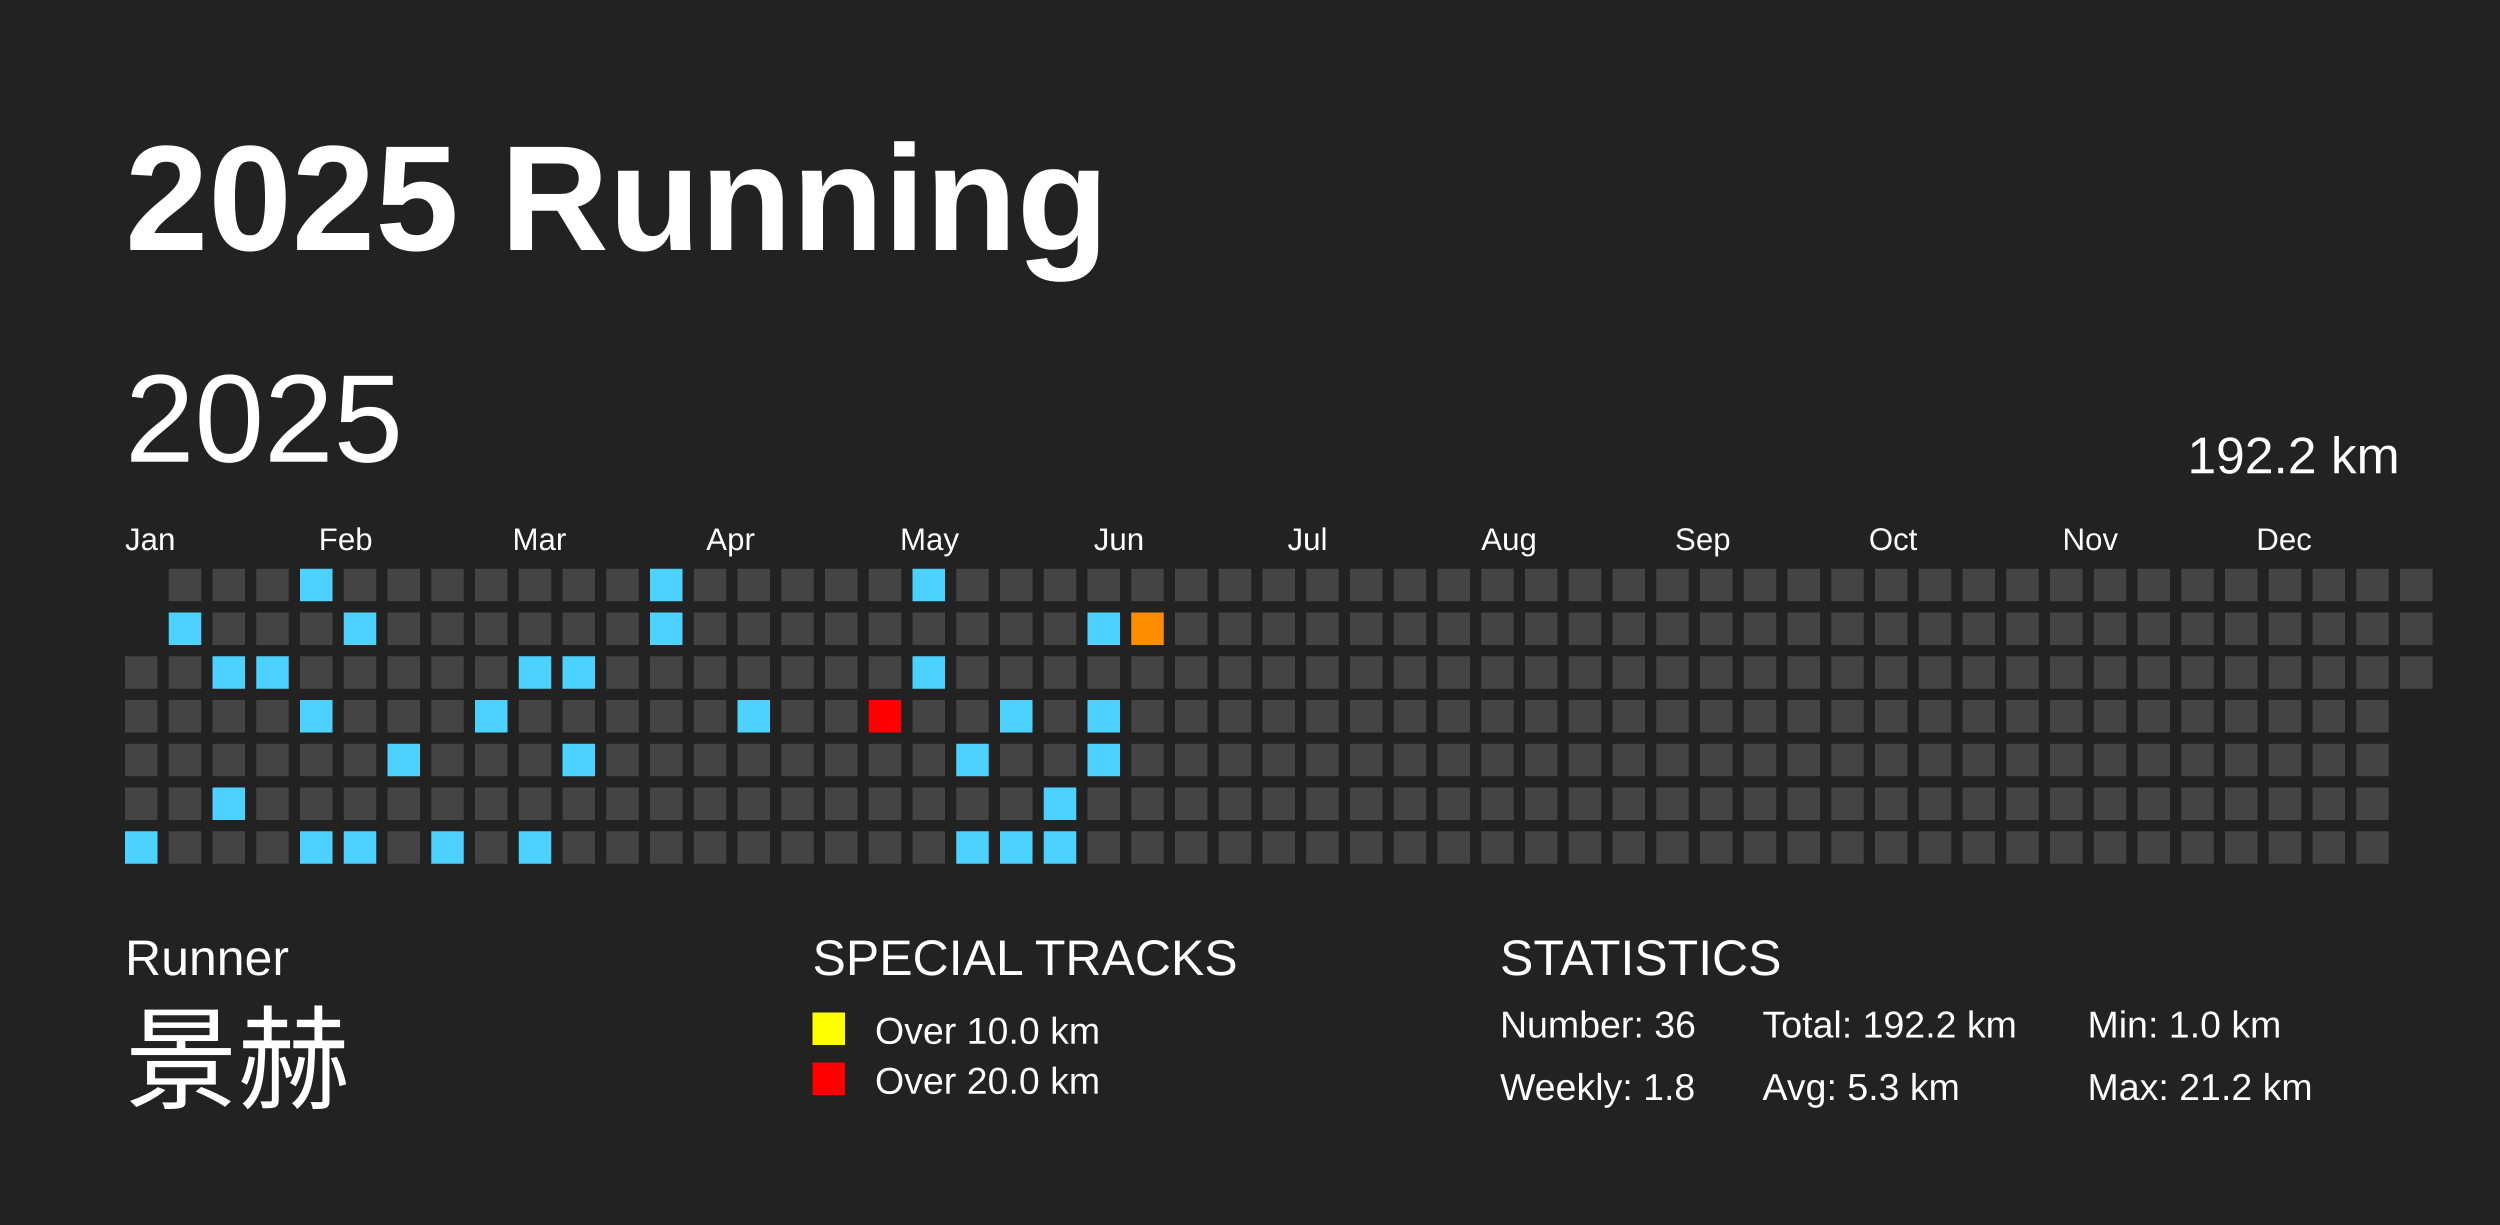
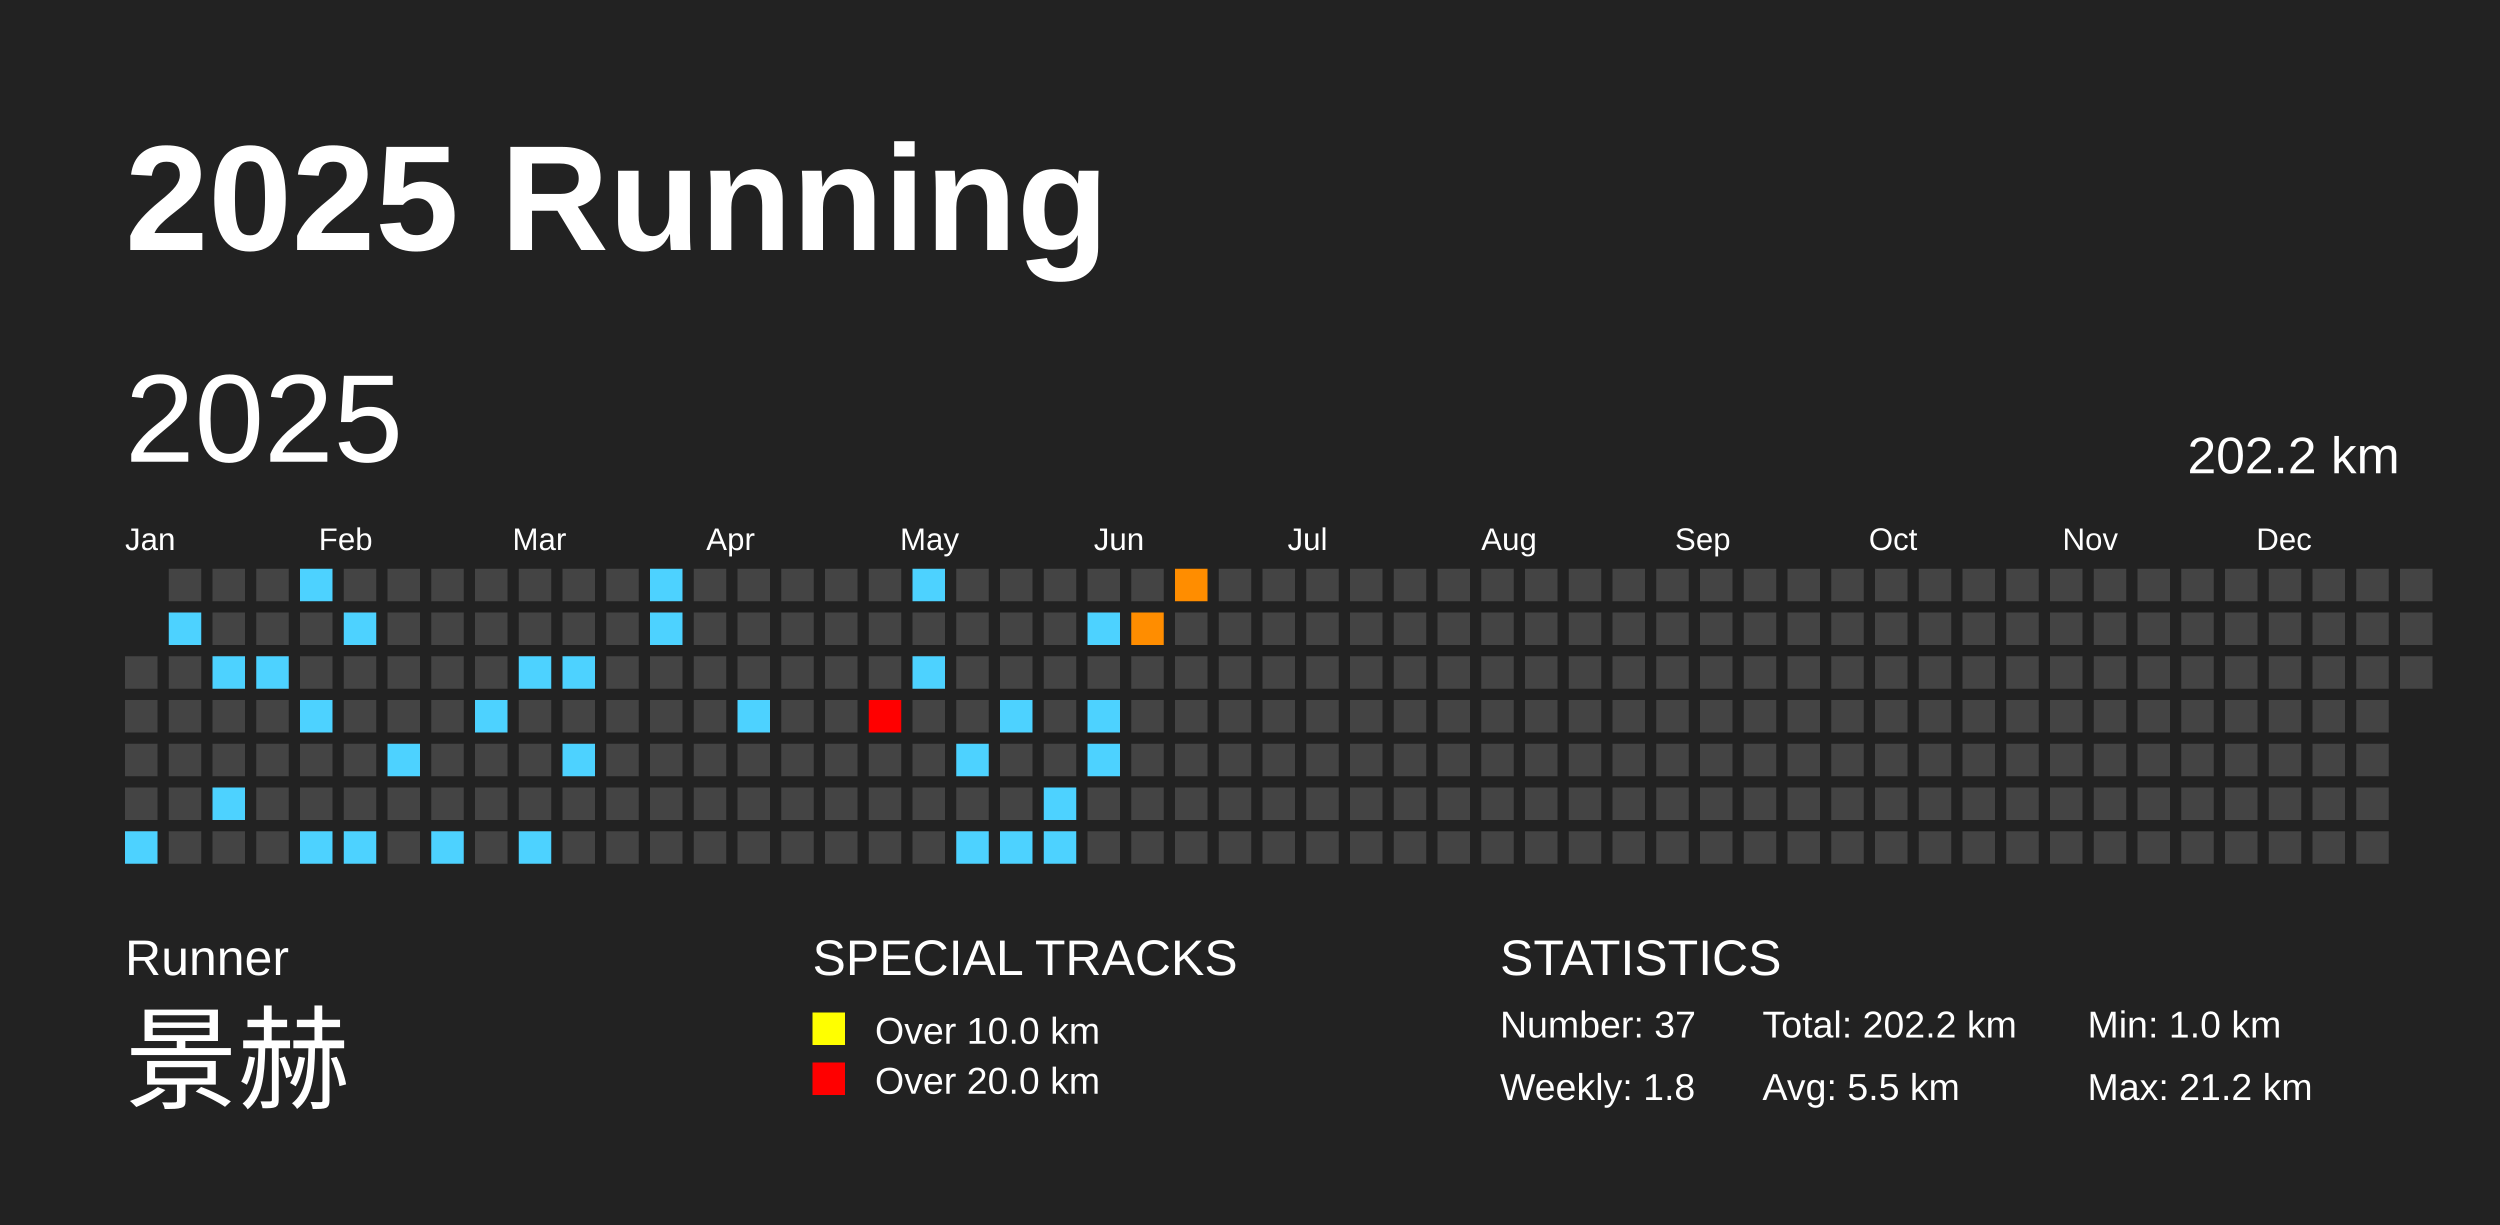
<svg xmlns="http://www.w3.org/2000/svg" baseProfile="full" height="98mm" version="1.1" viewBox="0,0,200,98" width="200mm">
  <defs />
  <rect fill="#222222" height="98" width="200" x="0" y="0" />
  <text fill="#FFFFFF" style="font-size:12px; font-family:Arial; font-weight:bold;" x="10" y="20">2025 Running</text>
  <text fill="#FFFFFF" style="font-size:4px; font-family:Arial" x="10" y="78">Runner</text>
  <text fill="#FFFFFF" style="font-size:9px; font-family:Arial" x="10" y="88">景赫</text>
  <text fill="#FFFFFF" style="font-size:4px; font-family:Arial" x="65" y="78">SPECIAL TRACKS</text>
  <rect fill="yellow" height="2.6" width="2.6" x="65" y="81" />
  <text fill="#FFFFFF" style="font-size:3px; font-family:Arial" x="70" y="83.5">Over 10.0 km</text>
  <rect fill="red" height="2.6" width="2.6" x="65" y="85" />
  <text fill="#FFFFFF" style="font-size:3px; font-family:Arial" x="70" y="87.5">Over 20.0 km</text>
  <text fill="#FFFFFF" style="font-size:4px; font-family:Arial" x="120" y="78">STATISTICS</text>
-   <text fill="#FFFFFF" style="font-size:3px; font-family:Arial" x="120" y="83">Number: 36</text>
+   <text fill="#FFFFFF" style="font-size:3px; font-family:Arial" x="120" y="83">Number: 37</text>
  <text fill="#FFFFFF" style="font-size:3px; font-family:Arial" x="120" y="88">Weekly: 1.8</text>
-   <text fill="#FFFFFF" style="font-size:3px; font-family:Arial" x="141" y="83">Total: 192.2 km</text>
-   <text fill="#FFFFFF" style="font-size:3px; font-family:Arial" x="141" y="88">Avg: 5.3 km</text>
+   <text fill="#FFFFFF" style="font-size:3px; font-family:Arial" x="141" y="83">Total: 202.2 km</text>
+   <text fill="#FFFFFF" style="font-size:3px; font-family:Arial" x="141" y="88">Avg: 5.5 km</text>
  <text fill="#FFFFFF" style="font-size:3px; font-family:Arial" x="167" y="83">Min: 1.0 km</text>
  <text fill="#FFFFFF" style="font-size:3px; font-family:Arial" x="167" y="88">Max: 21.2 km</text>
  <text dominant-baseline="hanging" fill="#FFFFFF" style="font-size:10.0px; font-family:Arial;" x="10" y="30">2025</text>
-   <text dominant-baseline="hanging" fill="#FFFFFF" style="font-size:4.125px; font-family:Arial;" x="175" y="35">192.2 km</text>
+   <text dominant-baseline="hanging" fill="#FFFFFF" style="font-size:4.125px; font-family:Arial;" x="175" y="35">202.2 km</text>
  <text fill="#FFFFFF" style="font-size:2.5px; font-family:Arial" x="10.0" y="44">Jan</text>
  <text fill="#FFFFFF" style="font-size:2.5px; font-family:Arial" x="25.5" y="44">Feb</text>
  <text fill="#FFFFFF" style="font-size:2.5px; font-family:Arial" x="41.0" y="44">Mar</text>
  <text fill="#FFFFFF" style="font-size:2.5px; font-family:Arial" x="56.5" y="44">Apr</text>
  <text fill="#FFFFFF" style="font-size:2.5px; font-family:Arial" x="72.0" y="44">May</text>
  <text fill="#FFFFFF" style="font-size:2.5px; font-family:Arial" x="87.5" y="44">Jun</text>
  <text fill="#FFFFFF" style="font-size:2.5px; font-family:Arial" x="103.0" y="44">Jul</text>
  <text fill="#FFFFFF" style="font-size:2.5px; font-family:Arial" x="118.5" y="44">Aug</text>
  <text fill="#FFFFFF" style="font-size:2.5px; font-family:Arial" x="134.0" y="44">Sep</text>
  <text fill="#FFFFFF" style="font-size:2.5px; font-family:Arial" x="149.5" y="44">Oct</text>
  <text fill="#FFFFFF" style="font-size:2.5px; font-family:Arial" x="165.0" y="44">Nov</text>
  <text fill="#FFFFFF" style="font-size:2.5px; font-family:Arial" x="180.5" y="44">Dec</text>
  <rect fill="#444444" height="2.6" width="2.6" x="10.0" y="52.5" />
  <rect fill="#444444" height="2.6" width="2.6" x="10.0" y="56.0" />
  <rect fill="#444444" height="2.6" width="2.6" x="10.0" y="59.5" />
  <rect fill="#444444" height="2.6" width="2.6" x="10.0" y="63.0" />
  <rect fill="#4dd2ff" height="2.6" width="2.6" x="10.0" y="66.5" />
  <rect fill="#444444" height="2.6" width="2.6" x="13.5" y="45.5" />
  <rect fill="#4dd2ff" height="2.6" width="2.6" x="13.5" y="49.0" />
  <rect fill="#444444" height="2.6" width="2.6" x="13.5" y="52.5" />
  <rect fill="#444444" height="2.6" width="2.6" x="13.5" y="56.0" />
  <rect fill="#444444" height="2.6" width="2.6" x="13.5" y="59.5" />
  <rect fill="#444444" height="2.6" width="2.6" x="13.5" y="63.0" />
  <rect fill="#444444" height="2.6" width="2.6" x="13.5" y="66.5" />
  <rect fill="#444444" height="2.6" width="2.6" x="17.0" y="45.5" />
  <rect fill="#444444" height="2.6" width="2.6" x="17.0" y="49.0" />
  <rect fill="#4dd2ff" height="2.6" width="2.6" x="17.0" y="52.5" />
  <rect fill="#444444" height="2.6" width="2.6" x="17.0" y="56.0" />
  <rect fill="#444444" height="2.6" width="2.6" x="17.0" y="59.5" />
  <rect fill="#4dd2ff" height="2.6" width="2.6" x="17.0" y="63.0" />
  <rect fill="#444444" height="2.6" width="2.6" x="17.0" y="66.5" />
  <rect fill="#444444" height="2.6" width="2.6" x="20.5" y="45.5" />
  <rect fill="#444444" height="2.6" width="2.6" x="20.5" y="49.0" />
  <rect fill="#4dd2ff" height="2.6" width="2.6" x="20.5" y="52.5" />
  <rect fill="#444444" height="2.6" width="2.6" x="20.5" y="56.0" />
  <rect fill="#444444" height="2.6" width="2.6" x="20.5" y="59.5" />
  <rect fill="#444444" height="2.6" width="2.6" x="20.5" y="63.0" />
  <rect fill="#444444" height="2.6" width="2.6" x="20.5" y="66.5" />
  <rect fill="#4dd2ff" height="2.6" width="2.6" x="24.0" y="45.5" />
  <rect fill="#444444" height="2.6" width="2.6" x="24.0" y="49.0" />
  <rect fill="#444444" height="2.6" width="2.6" x="24.0" y="52.5" />
  <rect fill="#4dd2ff" height="2.6" width="2.6" x="24.0" y="56.0" />
  <rect fill="#444444" height="2.6" width="2.6" x="24.0" y="59.5" />
  <rect fill="#444444" height="2.6" width="2.6" x="24.0" y="63.0" />
  <rect fill="#4dd2ff" height="2.6" width="2.6" x="24.0" y="66.5" />
  <rect fill="#444444" height="2.6" width="2.6" x="27.5" y="45.5" />
  <rect fill="#4dd2ff" height="2.6" width="2.6" x="27.5" y="49.0" />
  <rect fill="#444444" height="2.6" width="2.6" x="27.5" y="52.5" />
  <rect fill="#444444" height="2.6" width="2.6" x="27.5" y="56.0" />
  <rect fill="#444444" height="2.6" width="2.6" x="27.5" y="59.5" />
  <rect fill="#444444" height="2.6" width="2.6" x="27.5" y="63.0" />
  <rect fill="#4dd2ff" height="2.6" width="2.6" x="27.5" y="66.5" />
  <rect fill="#444444" height="2.6" width="2.6" x="31.0" y="45.5" />
  <rect fill="#444444" height="2.6" width="2.6" x="31.0" y="49.0" />
  <rect fill="#444444" height="2.6" width="2.6" x="31.0" y="52.5" />
  <rect fill="#444444" height="2.6" width="2.6" x="31.0" y="56.0" />
  <rect fill="#4dd2ff" height="2.6" width="2.6" x="31.0" y="59.5" />
  <rect fill="#444444" height="2.6" width="2.6" x="31.0" y="63.0" />
  <rect fill="#444444" height="2.6" width="2.6" x="31.0" y="66.5" />
  <rect fill="#444444" height="2.6" width="2.6" x="34.5" y="45.5" />
  <rect fill="#444444" height="2.6" width="2.6" x="34.5" y="49.0" />
  <rect fill="#444444" height="2.6" width="2.6" x="34.5" y="52.5" />
  <rect fill="#444444" height="2.6" width="2.6" x="34.5" y="56.0" />
  <rect fill="#444444" height="2.6" width="2.6" x="34.5" y="59.5" />
  <rect fill="#444444" height="2.6" width="2.6" x="34.5" y="63.0" />
  <rect fill="#4dd2ff" height="2.6" width="2.6" x="34.5" y="66.5" />
  <rect fill="#444444" height="2.6" width="2.6" x="38.0" y="45.5" />
  <rect fill="#444444" height="2.6" width="2.6" x="38.0" y="49.0" />
  <rect fill="#444444" height="2.6" width="2.6" x="38.0" y="52.5" />
  <rect fill="#4dd2ff" height="2.6" width="2.6" x="38.0" y="56.0" />
  <rect fill="#444444" height="2.6" width="2.6" x="38.0" y="59.5" />
  <rect fill="#444444" height="2.6" width="2.6" x="38.0" y="63.0" />
  <rect fill="#444444" height="2.6" width="2.6" x="38.0" y="66.5" />
  <rect fill="#444444" height="2.6" width="2.6" x="41.5" y="45.5" />
  <rect fill="#444444" height="2.6" width="2.6" x="41.5" y="49.0" />
  <rect fill="#4dd2ff" height="2.6" width="2.6" x="41.5" y="52.5" />
  <rect fill="#444444" height="2.6" width="2.6" x="41.5" y="56.0" />
  <rect fill="#444444" height="2.6" width="2.6" x="41.5" y="59.5" />
  <rect fill="#444444" height="2.6" width="2.6" x="41.5" y="63.0" />
  <rect fill="#4dd2ff" height="2.6" width="2.6" x="41.5" y="66.5" />
  <rect fill="#444444" height="2.6" width="2.6" x="45.0" y="45.5" />
  <rect fill="#444444" height="2.6" width="2.6" x="45.0" y="49.0" />
  <rect fill="#4dd2ff" height="2.6" width="2.6" x="45.0" y="52.5" />
  <rect fill="#444444" height="2.6" width="2.6" x="45.0" y="56.0" />
  <rect fill="#4dd2ff" height="2.6" width="2.6" x="45.0" y="59.5" />
  <rect fill="#444444" height="2.6" width="2.6" x="45.0" y="63.0" />
  <rect fill="#444444" height="2.6" width="2.6" x="45.0" y="66.5" />
  <rect fill="#444444" height="2.6" width="2.6" x="48.5" y="45.5" />
  <rect fill="#444444" height="2.6" width="2.6" x="48.5" y="49.0" />
  <rect fill="#444444" height="2.6" width="2.6" x="48.5" y="52.5" />
  <rect fill="#444444" height="2.6" width="2.6" x="48.5" y="56.0" />
  <rect fill="#444444" height="2.6" width="2.6" x="48.5" y="59.5" />
  <rect fill="#444444" height="2.6" width="2.6" x="48.5" y="63.0" />
  <rect fill="#444444" height="2.6" width="2.6" x="48.5" y="66.5" />
  <rect fill="#4dd2ff" height="2.6" width="2.6" x="52.0" y="45.5" />
  <rect fill="#4dd2ff" height="2.6" width="2.6" x="52.0" y="49.0" />
  <rect fill="#444444" height="2.6" width="2.6" x="52.0" y="52.5" />
  <rect fill="#444444" height="2.6" width="2.6" x="52.0" y="56.0" />
  <rect fill="#444444" height="2.6" width="2.6" x="52.0" y="59.5" />
  <rect fill="#444444" height="2.6" width="2.6" x="52.0" y="63.0" />
  <rect fill="#444444" height="2.6" width="2.6" x="52.0" y="66.5" />
  <rect fill="#444444" height="2.6" width="2.6" x="55.5" y="45.5" />
  <rect fill="#444444" height="2.6" width="2.6" x="55.5" y="49.0" />
  <rect fill="#444444" height="2.6" width="2.6" x="55.5" y="52.5" />
  <rect fill="#444444" height="2.6" width="2.6" x="55.5" y="56.0" />
  <rect fill="#444444" height="2.6" width="2.6" x="55.5" y="59.5" />
  <rect fill="#444444" height="2.6" width="2.6" x="55.5" y="63.0" />
  <rect fill="#444444" height="2.6" width="2.6" x="55.5" y="66.5" />
  <rect fill="#444444" height="2.6" width="2.6" x="59.0" y="45.5" />
  <rect fill="#444444" height="2.6" width="2.6" x="59.0" y="49.0" />
  <rect fill="#444444" height="2.6" width="2.6" x="59.0" y="52.5" />
  <rect fill="#4dd2ff" height="2.6" width="2.6" x="59.0" y="56.0" />
  <rect fill="#444444" height="2.6" width="2.6" x="59.0" y="59.5" />
  <rect fill="#444444" height="2.6" width="2.6" x="59.0" y="63.0" />
  <rect fill="#444444" height="2.6" width="2.6" x="59.0" y="66.5" />
  <rect fill="#444444" height="2.6" width="2.6" x="62.5" y="45.5" />
  <rect fill="#444444" height="2.6" width="2.6" x="62.5" y="49.0" />
  <rect fill="#444444" height="2.6" width="2.6" x="62.5" y="52.5" />
  <rect fill="#444444" height="2.6" width="2.6" x="62.5" y="56.0" />
  <rect fill="#444444" height="2.6" width="2.6" x="62.5" y="59.5" />
  <rect fill="#444444" height="2.6" width="2.6" x="62.5" y="63.0" />
  <rect fill="#444444" height="2.6" width="2.6" x="62.5" y="66.5" />
  <rect fill="#444444" height="2.6" width="2.6" x="66.0" y="45.5" />
  <rect fill="#444444" height="2.6" width="2.6" x="66.0" y="49.0" />
  <rect fill="#444444" height="2.6" width="2.6" x="66.0" y="52.5" />
  <rect fill="#444444" height="2.6" width="2.6" x="66.0" y="56.0" />
  <rect fill="#444444" height="2.6" width="2.6" x="66.0" y="59.5" />
  <rect fill="#444444" height="2.6" width="2.6" x="66.0" y="63.0" />
  <rect fill="#444444" height="2.6" width="2.6" x="66.0" y="66.5" />
  <rect fill="#444444" height="2.6" width="2.6" x="69.5" y="45.5" />
  <rect fill="#444444" height="2.6" width="2.6" x="69.5" y="49.0" />
  <rect fill="#444444" height="2.6" width="2.6" x="69.5" y="52.5" />
  <rect fill="red" height="2.6" width="2.6" x="69.5" y="56.0" />
  <rect fill="#444444" height="2.6" width="2.6" x="69.5" y="59.5" />
  <rect fill="#444444" height="2.6" width="2.6" x="69.5" y="63.0" />
  <rect fill="#444444" height="2.6" width="2.6" x="69.5" y="66.5" />
  <rect fill="#4dd2ff" height="2.6" width="2.6" x="73.0" y="45.5" />
  <rect fill="#444444" height="2.6" width="2.6" x="73.0" y="49.0" />
  <rect fill="#4dd2ff" height="2.6" width="2.6" x="73.0" y="52.5" />
  <rect fill="#444444" height="2.6" width="2.6" x="73.0" y="56.0" />
  <rect fill="#444444" height="2.6" width="2.6" x="73.0" y="59.5" />
  <rect fill="#444444" height="2.6" width="2.6" x="73.0" y="63.0" />
  <rect fill="#444444" height="2.6" width="2.6" x="73.0" y="66.5" />
  <rect fill="#444444" height="2.6" width="2.6" x="76.5" y="45.5" />
  <rect fill="#444444" height="2.6" width="2.6" x="76.5" y="49.0" />
  <rect fill="#444444" height="2.6" width="2.6" x="76.5" y="52.5" />
  <rect fill="#444444" height="2.6" width="2.6" x="76.5" y="56.0" />
  <rect fill="#4dd2ff" height="2.6" width="2.6" x="76.5" y="59.5" />
  <rect fill="#444444" height="2.6" width="2.6" x="76.5" y="63.0" />
  <rect fill="#4dd2ff" height="2.6" width="2.6" x="76.5" y="66.5" />
  <rect fill="#444444" height="2.6" width="2.6" x="80.0" y="45.5" />
  <rect fill="#444444" height="2.6" width="2.6" x="80.0" y="49.0" />
  <rect fill="#444444" height="2.6" width="2.6" x="80.0" y="52.5" />
  <rect fill="#4dd2ff" height="2.6" width="2.6" x="80.0" y="56.0" />
  <rect fill="#444444" height="2.6" width="2.6" x="80.0" y="59.5" />
  <rect fill="#444444" height="2.6" width="2.6" x="80.0" y="63.0" />
  <rect fill="#4dd2ff" height="2.6" width="2.6" x="80.0" y="66.5" />
  <rect fill="#444444" height="2.6" width="2.6" x="83.5" y="45.5" />
  <rect fill="#444444" height="2.6" width="2.6" x="83.5" y="49.0" />
  <rect fill="#444444" height="2.6" width="2.6" x="83.5" y="52.5" />
  <rect fill="#444444" height="2.6" width="2.6" x="83.5" y="56.0" />
  <rect fill="#444444" height="2.6" width="2.6" x="83.5" y="59.5" />
  <rect fill="#4dd2ff" height="2.6" width="2.6" x="83.5" y="63.0" />
  <rect fill="#4dd2ff" height="2.6" width="2.6" x="83.5" y="66.5" />
  <rect fill="#444444" height="2.6" width="2.6" x="87.0" y="45.5" />
  <rect fill="#4dd2ff" height="2.6" width="2.6" x="87.0" y="49.0" />
  <rect fill="#444444" height="2.6" width="2.6" x="87.0" y="52.5" />
  <rect fill="#4dd2ff" height="2.6" width="2.6" x="87.0" y="56.0" />
  <rect fill="#4dd2ff" height="2.6" width="2.6" x="87.0" y="59.5" />
  <rect fill="#444444" height="2.6" width="2.6" x="87.0" y="63.0" />
  <rect fill="#444444" height="2.6" width="2.6" x="87.0" y="66.5" />
  <rect fill="#444444" height="2.6" width="2.6" x="90.5" y="45.5" />
  <rect fill="#ff8d00" height="2.6" width="2.6" x="90.5" y="49.0" />
  <rect fill="#444444" height="2.6" width="2.6" x="90.5" y="52.5" />
  <rect fill="#444444" height="2.6" width="2.6" x="90.5" y="56.0" />
  <rect fill="#444444" height="2.6" width="2.6" x="90.5" y="59.5" />
  <rect fill="#444444" height="2.6" width="2.6" x="90.5" y="63.0" />
  <rect fill="#444444" height="2.6" width="2.6" x="90.5" y="66.5" />
-   <rect fill="#444444" height="2.6" width="2.6" x="94.0" y="45.5" />
+   <rect fill="#ff8d00" height="2.6" width="2.6" x="94.0" y="45.5" />
  <rect fill="#444444" height="2.6" width="2.6" x="94.0" y="49.0" />
  <rect fill="#444444" height="2.6" width="2.6" x="94.0" y="52.5" />
  <rect fill="#444444" height="2.6" width="2.6" x="94.0" y="56.0" />
  <rect fill="#444444" height="2.6" width="2.6" x="94.0" y="59.5" />
  <rect fill="#444444" height="2.6" width="2.6" x="94.0" y="63.0" />
  <rect fill="#444444" height="2.6" width="2.6" x="94.0" y="66.5" />
  <rect fill="#444444" height="2.6" width="2.6" x="97.5" y="45.5" />
  <rect fill="#444444" height="2.6" width="2.6" x="97.5" y="49.0" />
  <rect fill="#444444" height="2.6" width="2.6" x="97.5" y="52.5" />
  <rect fill="#444444" height="2.6" width="2.6" x="97.5" y="56.0" />
  <rect fill="#444444" height="2.6" width="2.6" x="97.5" y="59.5" />
  <rect fill="#444444" height="2.6" width="2.6" x="97.5" y="63.0" />
  <rect fill="#444444" height="2.6" width="2.6" x="97.5" y="66.5" />
  <rect fill="#444444" height="2.6" width="2.6" x="101.0" y="45.5" />
  <rect fill="#444444" height="2.6" width="2.6" x="101.0" y="49.0" />
  <rect fill="#444444" height="2.6" width="2.6" x="101.0" y="52.5" />
  <rect fill="#444444" height="2.6" width="2.6" x="101.0" y="56.0" />
  <rect fill="#444444" height="2.6" width="2.6" x="101.0" y="59.5" />
  <rect fill="#444444" height="2.6" width="2.6" x="101.0" y="63.0" />
  <rect fill="#444444" height="2.6" width="2.6" x="101.0" y="66.5" />
  <rect fill="#444444" height="2.6" width="2.6" x="104.5" y="45.5" />
  <rect fill="#444444" height="2.6" width="2.6" x="104.5" y="49.0" />
  <rect fill="#444444" height="2.6" width="2.6" x="104.5" y="52.5" />
  <rect fill="#444444" height="2.6" width="2.6" x="104.5" y="56.0" />
  <rect fill="#444444" height="2.6" width="2.6" x="104.5" y="59.5" />
  <rect fill="#444444" height="2.6" width="2.6" x="104.5" y="63.0" />
  <rect fill="#444444" height="2.6" width="2.6" x="104.5" y="66.5" />
  <rect fill="#444444" height="2.6" width="2.6" x="108.0" y="45.5" />
  <rect fill="#444444" height="2.6" width="2.6" x="108.0" y="49.0" />
  <rect fill="#444444" height="2.6" width="2.6" x="108.0" y="52.5" />
  <rect fill="#444444" height="2.6" width="2.6" x="108.0" y="56.0" />
  <rect fill="#444444" height="2.6" width="2.6" x="108.0" y="59.5" />
  <rect fill="#444444" height="2.6" width="2.6" x="108.0" y="63.0" />
  <rect fill="#444444" height="2.6" width="2.6" x="108.0" y="66.5" />
  <rect fill="#444444" height="2.6" width="2.6" x="111.5" y="45.5" />
  <rect fill="#444444" height="2.6" width="2.6" x="111.5" y="49.0" />
  <rect fill="#444444" height="2.6" width="2.6" x="111.5" y="52.5" />
  <rect fill="#444444" height="2.6" width="2.6" x="111.5" y="56.0" />
  <rect fill="#444444" height="2.6" width="2.6" x="111.5" y="59.5" />
  <rect fill="#444444" height="2.6" width="2.6" x="111.5" y="63.0" />
  <rect fill="#444444" height="2.6" width="2.6" x="111.5" y="66.5" />
  <rect fill="#444444" height="2.6" width="2.6" x="115.0" y="45.5" />
  <rect fill="#444444" height="2.6" width="2.6" x="115.0" y="49.0" />
  <rect fill="#444444" height="2.6" width="2.6" x="115.0" y="52.5" />
  <rect fill="#444444" height="2.6" width="2.6" x="115.0" y="56.0" />
  <rect fill="#444444" height="2.6" width="2.6" x="115.0" y="59.5" />
  <rect fill="#444444" height="2.6" width="2.6" x="115.0" y="63.0" />
  <rect fill="#444444" height="2.6" width="2.6" x="115.0" y="66.5" />
  <rect fill="#444444" height="2.6" width="2.6" x="118.5" y="45.5" />
  <rect fill="#444444" height="2.6" width="2.6" x="118.5" y="49.0" />
  <rect fill="#444444" height="2.6" width="2.6" x="118.5" y="52.5" />
  <rect fill="#444444" height="2.6" width="2.6" x="118.5" y="56.0" />
  <rect fill="#444444" height="2.6" width="2.6" x="118.5" y="59.5" />
  <rect fill="#444444" height="2.6" width="2.6" x="118.5" y="63.0" />
  <rect fill="#444444" height="2.6" width="2.6" x="118.5" y="66.5" />
  <rect fill="#444444" height="2.6" width="2.6" x="122.0" y="45.5" />
  <rect fill="#444444" height="2.6" width="2.6" x="122.0" y="49.0" />
  <rect fill="#444444" height="2.6" width="2.6" x="122.0" y="52.5" />
  <rect fill="#444444" height="2.6" width="2.6" x="122.0" y="56.0" />
  <rect fill="#444444" height="2.6" width="2.6" x="122.0" y="59.5" />
  <rect fill="#444444" height="2.6" width="2.6" x="122.0" y="63.0" />
  <rect fill="#444444" height="2.6" width="2.6" x="122.0" y="66.5" />
  <rect fill="#444444" height="2.6" width="2.6" x="125.5" y="45.5" />
  <rect fill="#444444" height="2.6" width="2.6" x="125.5" y="49.0" />
  <rect fill="#444444" height="2.6" width="2.6" x="125.5" y="52.5" />
  <rect fill="#444444" height="2.6" width="2.6" x="125.5" y="56.0" />
  <rect fill="#444444" height="2.6" width="2.6" x="125.5" y="59.5" />
  <rect fill="#444444" height="2.6" width="2.6" x="125.5" y="63.0" />
  <rect fill="#444444" height="2.6" width="2.6" x="125.5" y="66.5" />
  <rect fill="#444444" height="2.6" width="2.6" x="129.0" y="45.5" />
  <rect fill="#444444" height="2.6" width="2.6" x="129.0" y="49.0" />
  <rect fill="#444444" height="2.6" width="2.6" x="129.0" y="52.5" />
  <rect fill="#444444" height="2.6" width="2.6" x="129.0" y="56.0" />
  <rect fill="#444444" height="2.6" width="2.6" x="129.0" y="59.5" />
  <rect fill="#444444" height="2.6" width="2.6" x="129.0" y="63.0" />
  <rect fill="#444444" height="2.6" width="2.6" x="129.0" y="66.5" />
  <rect fill="#444444" height="2.6" width="2.6" x="132.5" y="45.5" />
  <rect fill="#444444" height="2.6" width="2.6" x="132.5" y="49.0" />
  <rect fill="#444444" height="2.6" width="2.6" x="132.5" y="52.5" />
  <rect fill="#444444" height="2.6" width="2.6" x="132.5" y="56.0" />
  <rect fill="#444444" height="2.6" width="2.6" x="132.5" y="59.5" />
  <rect fill="#444444" height="2.6" width="2.6" x="132.5" y="63.0" />
  <rect fill="#444444" height="2.6" width="2.6" x="132.5" y="66.5" />
  <rect fill="#444444" height="2.6" width="2.6" x="136.0" y="45.5" />
  <rect fill="#444444" height="2.6" width="2.6" x="136.0" y="49.0" />
  <rect fill="#444444" height="2.6" width="2.6" x="136.0" y="52.5" />
  <rect fill="#444444" height="2.6" width="2.6" x="136.0" y="56.0" />
  <rect fill="#444444" height="2.6" width="2.6" x="136.0" y="59.5" />
  <rect fill="#444444" height="2.6" width="2.6" x="136.0" y="63.0" />
  <rect fill="#444444" height="2.6" width="2.6" x="136.0" y="66.5" />
  <rect fill="#444444" height="2.6" width="2.6" x="139.5" y="45.5" />
  <rect fill="#444444" height="2.6" width="2.6" x="139.5" y="49.0" />
  <rect fill="#444444" height="2.6" width="2.6" x="139.5" y="52.5" />
  <rect fill="#444444" height="2.6" width="2.6" x="139.5" y="56.0" />
  <rect fill="#444444" height="2.6" width="2.6" x="139.5" y="59.5" />
  <rect fill="#444444" height="2.6" width="2.6" x="139.5" y="63.0" />
  <rect fill="#444444" height="2.6" width="2.6" x="139.5" y="66.5" />
  <rect fill="#444444" height="2.6" width="2.6" x="143.0" y="45.5" />
  <rect fill="#444444" height="2.6" width="2.6" x="143.0" y="49.0" />
  <rect fill="#444444" height="2.6" width="2.6" x="143.0" y="52.5" />
  <rect fill="#444444" height="2.6" width="2.6" x="143.0" y="56.0" />
  <rect fill="#444444" height="2.6" width="2.6" x="143.0" y="59.5" />
  <rect fill="#444444" height="2.6" width="2.6" x="143.0" y="63.0" />
  <rect fill="#444444" height="2.6" width="2.6" x="143.0" y="66.5" />
  <rect fill="#444444" height="2.6" width="2.6" x="146.5" y="45.5" />
  <rect fill="#444444" height="2.6" width="2.6" x="146.5" y="49.0" />
  <rect fill="#444444" height="2.6" width="2.6" x="146.5" y="52.5" />
  <rect fill="#444444" height="2.6" width="2.6" x="146.5" y="56.0" />
  <rect fill="#444444" height="2.6" width="2.6" x="146.5" y="59.5" />
  <rect fill="#444444" height="2.6" width="2.6" x="146.5" y="63.0" />
  <rect fill="#444444" height="2.6" width="2.6" x="146.5" y="66.5" />
  <rect fill="#444444" height="2.6" width="2.6" x="150.0" y="45.5" />
  <rect fill="#444444" height="2.6" width="2.6" x="150.0" y="49.0" />
  <rect fill="#444444" height="2.6" width="2.6" x="150.0" y="52.5" />
  <rect fill="#444444" height="2.6" width="2.6" x="150.0" y="56.0" />
  <rect fill="#444444" height="2.6" width="2.6" x="150.0" y="59.5" />
  <rect fill="#444444" height="2.6" width="2.6" x="150.0" y="63.0" />
  <rect fill="#444444" height="2.6" width="2.6" x="150.0" y="66.5" />
  <rect fill="#444444" height="2.6" width="2.6" x="153.5" y="45.5" />
  <rect fill="#444444" height="2.6" width="2.6" x="153.5" y="49.0" />
  <rect fill="#444444" height="2.6" width="2.6" x="153.5" y="52.5" />
  <rect fill="#444444" height="2.6" width="2.6" x="153.5" y="56.0" />
  <rect fill="#444444" height="2.6" width="2.6" x="153.5" y="59.5" />
  <rect fill="#444444" height="2.6" width="2.6" x="153.5" y="63.0" />
  <rect fill="#444444" height="2.6" width="2.6" x="153.5" y="66.5" />
  <rect fill="#444444" height="2.6" width="2.6" x="157.0" y="45.5" />
  <rect fill="#444444" height="2.6" width="2.6" x="157.0" y="49.0" />
  <rect fill="#444444" height="2.6" width="2.6" x="157.0" y="52.5" />
  <rect fill="#444444" height="2.6" width="2.6" x="157.0" y="56.0" />
  <rect fill="#444444" height="2.6" width="2.6" x="157.0" y="59.5" />
  <rect fill="#444444" height="2.6" width="2.6" x="157.0" y="63.0" />
  <rect fill="#444444" height="2.6" width="2.6" x="157.0" y="66.5" />
  <rect fill="#444444" height="2.6" width="2.6" x="160.5" y="45.5" />
  <rect fill="#444444" height="2.6" width="2.6" x="160.5" y="49.0" />
  <rect fill="#444444" height="2.6" width="2.6" x="160.5" y="52.5" />
  <rect fill="#444444" height="2.6" width="2.6" x="160.5" y="56.0" />
  <rect fill="#444444" height="2.6" width="2.6" x="160.5" y="59.5" />
  <rect fill="#444444" height="2.6" width="2.6" x="160.5" y="63.0" />
  <rect fill="#444444" height="2.6" width="2.6" x="160.5" y="66.5" />
  <rect fill="#444444" height="2.6" width="2.6" x="164.0" y="45.5" />
  <rect fill="#444444" height="2.6" width="2.6" x="164.0" y="49.0" />
  <rect fill="#444444" height="2.6" width="2.6" x="164.0" y="52.5" />
  <rect fill="#444444" height="2.6" width="2.6" x="164.0" y="56.0" />
  <rect fill="#444444" height="2.6" width="2.6" x="164.0" y="59.5" />
  <rect fill="#444444" height="2.6" width="2.6" x="164.0" y="63.0" />
  <rect fill="#444444" height="2.6" width="2.6" x="164.0" y="66.5" />
  <rect fill="#444444" height="2.6" width="2.6" x="167.5" y="45.5" />
  <rect fill="#444444" height="2.6" width="2.6" x="167.5" y="49.0" />
  <rect fill="#444444" height="2.6" width="2.6" x="167.5" y="52.5" />
  <rect fill="#444444" height="2.6" width="2.6" x="167.5" y="56.0" />
  <rect fill="#444444" height="2.6" width="2.6" x="167.5" y="59.5" />
  <rect fill="#444444" height="2.6" width="2.6" x="167.5" y="63.0" />
  <rect fill="#444444" height="2.6" width="2.6" x="167.5" y="66.5" />
  <rect fill="#444444" height="2.6" width="2.6" x="171.0" y="45.5" />
  <rect fill="#444444" height="2.6" width="2.6" x="171.0" y="49.0" />
  <rect fill="#444444" height="2.6" width="2.6" x="171.0" y="52.5" />
  <rect fill="#444444" height="2.6" width="2.6" x="171.0" y="56.0" />
  <rect fill="#444444" height="2.6" width="2.6" x="171.0" y="59.5" />
  <rect fill="#444444" height="2.6" width="2.6" x="171.0" y="63.0" />
  <rect fill="#444444" height="2.6" width="2.6" x="171.0" y="66.5" />
  <rect fill="#444444" height="2.6" width="2.6" x="174.5" y="45.5" />
  <rect fill="#444444" height="2.6" width="2.6" x="174.5" y="49.0" />
  <rect fill="#444444" height="2.6" width="2.6" x="174.5" y="52.5" />
  <rect fill="#444444" height="2.6" width="2.6" x="174.5" y="56.0" />
  <rect fill="#444444" height="2.6" width="2.6" x="174.5" y="59.5" />
  <rect fill="#444444" height="2.6" width="2.6" x="174.5" y="63.0" />
  <rect fill="#444444" height="2.6" width="2.6" x="174.5" y="66.5" />
  <rect fill="#444444" height="2.6" width="2.6" x="178.0" y="45.5" />
  <rect fill="#444444" height="2.6" width="2.6" x="178.0" y="49.0" />
  <rect fill="#444444" height="2.6" width="2.6" x="178.0" y="52.5" />
  <rect fill="#444444" height="2.6" width="2.6" x="178.0" y="56.0" />
  <rect fill="#444444" height="2.6" width="2.6" x="178.0" y="59.5" />
  <rect fill="#444444" height="2.6" width="2.6" x="178.0" y="63.0" />
  <rect fill="#444444" height="2.6" width="2.6" x="178.0" y="66.5" />
  <rect fill="#444444" height="2.6" width="2.6" x="181.5" y="45.5" />
  <rect fill="#444444" height="2.6" width="2.6" x="181.5" y="49.0" />
  <rect fill="#444444" height="2.6" width="2.6" x="181.5" y="52.5" />
  <rect fill="#444444" height="2.6" width="2.6" x="181.5" y="56.0" />
  <rect fill="#444444" height="2.6" width="2.6" x="181.5" y="59.5" />
  <rect fill="#444444" height="2.6" width="2.6" x="181.5" y="63.0" />
  <rect fill="#444444" height="2.6" width="2.6" x="181.5" y="66.5" />
  <rect fill="#444444" height="2.6" width="2.6" x="185.0" y="45.5" />
  <rect fill="#444444" height="2.6" width="2.6" x="185.0" y="49.0" />
  <rect fill="#444444" height="2.6" width="2.6" x="185.0" y="52.5" />
  <rect fill="#444444" height="2.6" width="2.6" x="185.0" y="56.0" />
  <rect fill="#444444" height="2.6" width="2.6" x="185.0" y="59.5" />
  <rect fill="#444444" height="2.6" width="2.6" x="185.0" y="63.0" />
  <rect fill="#444444" height="2.6" width="2.6" x="185.0" y="66.5" />
  <rect fill="#444444" height="2.6" width="2.6" x="188.5" y="45.5" />
  <rect fill="#444444" height="2.6" width="2.6" x="188.5" y="49.0" />
  <rect fill="#444444" height="2.6" width="2.6" x="188.5" y="52.5" />
  <rect fill="#444444" height="2.6" width="2.6" x="188.5" y="56.0" />
  <rect fill="#444444" height="2.6" width="2.6" x="188.5" y="59.5" />
  <rect fill="#444444" height="2.6" width="2.6" x="188.5" y="63.0" />
  <rect fill="#444444" height="2.6" width="2.6" x="188.5" y="66.5" />
  <rect fill="#444444" height="2.6" width="2.6" x="192.0" y="45.5" />
  <rect fill="#444444" height="2.6" width="2.6" x="192.0" y="49.0" />
  <rect fill="#444444" height="2.6" width="2.6" x="192.0" y="52.5" />
</svg>
